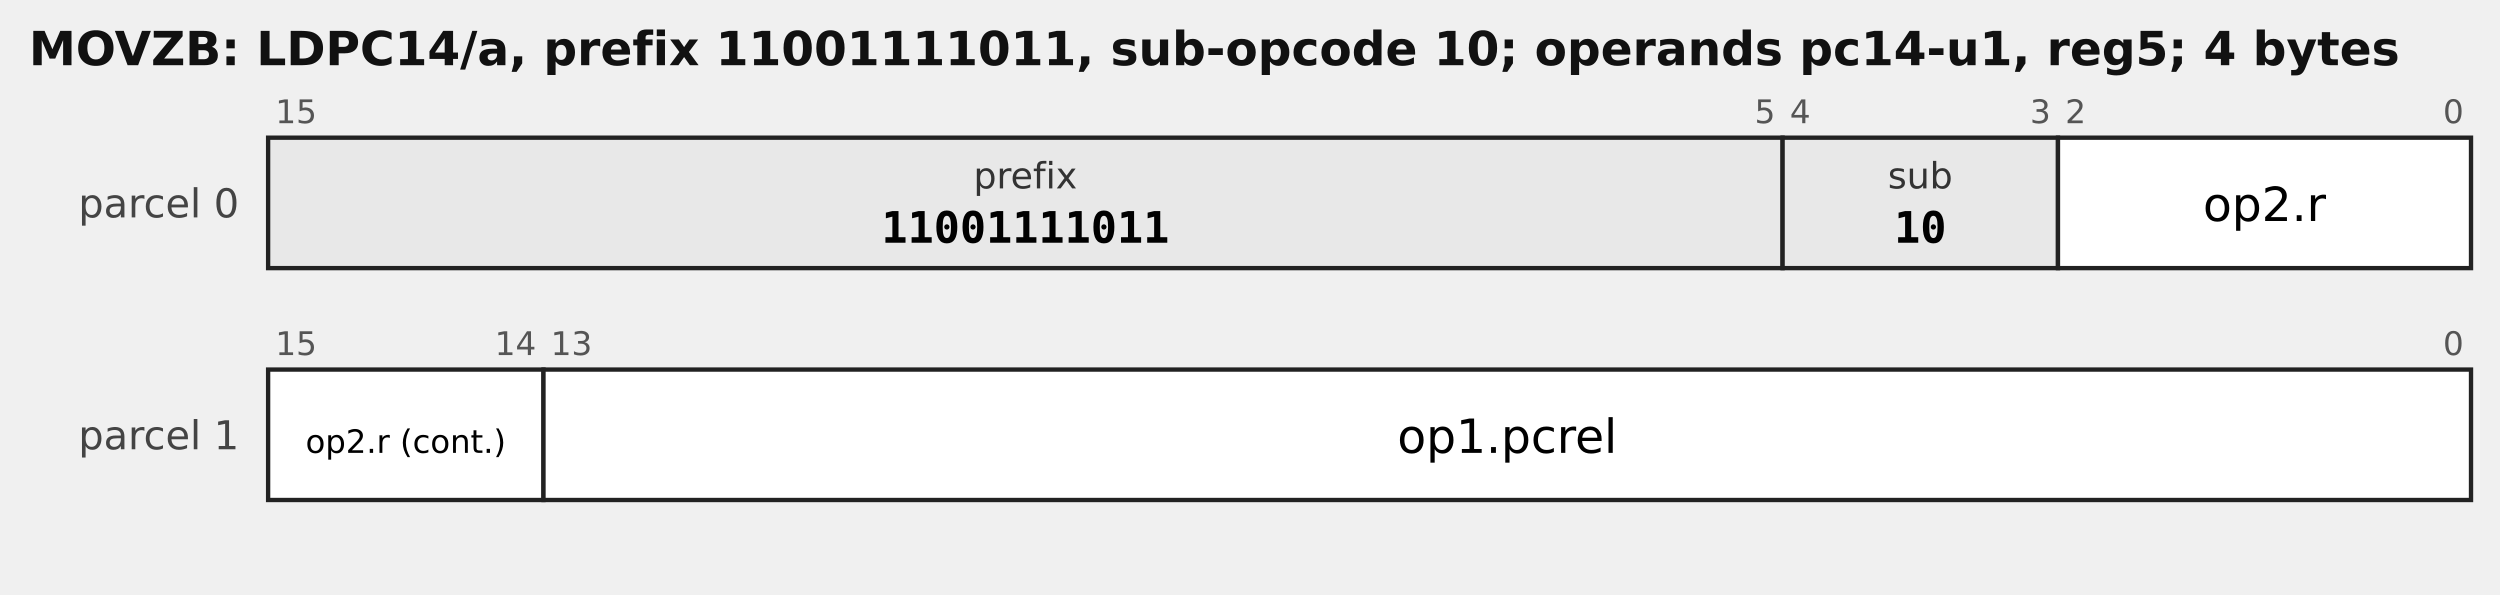
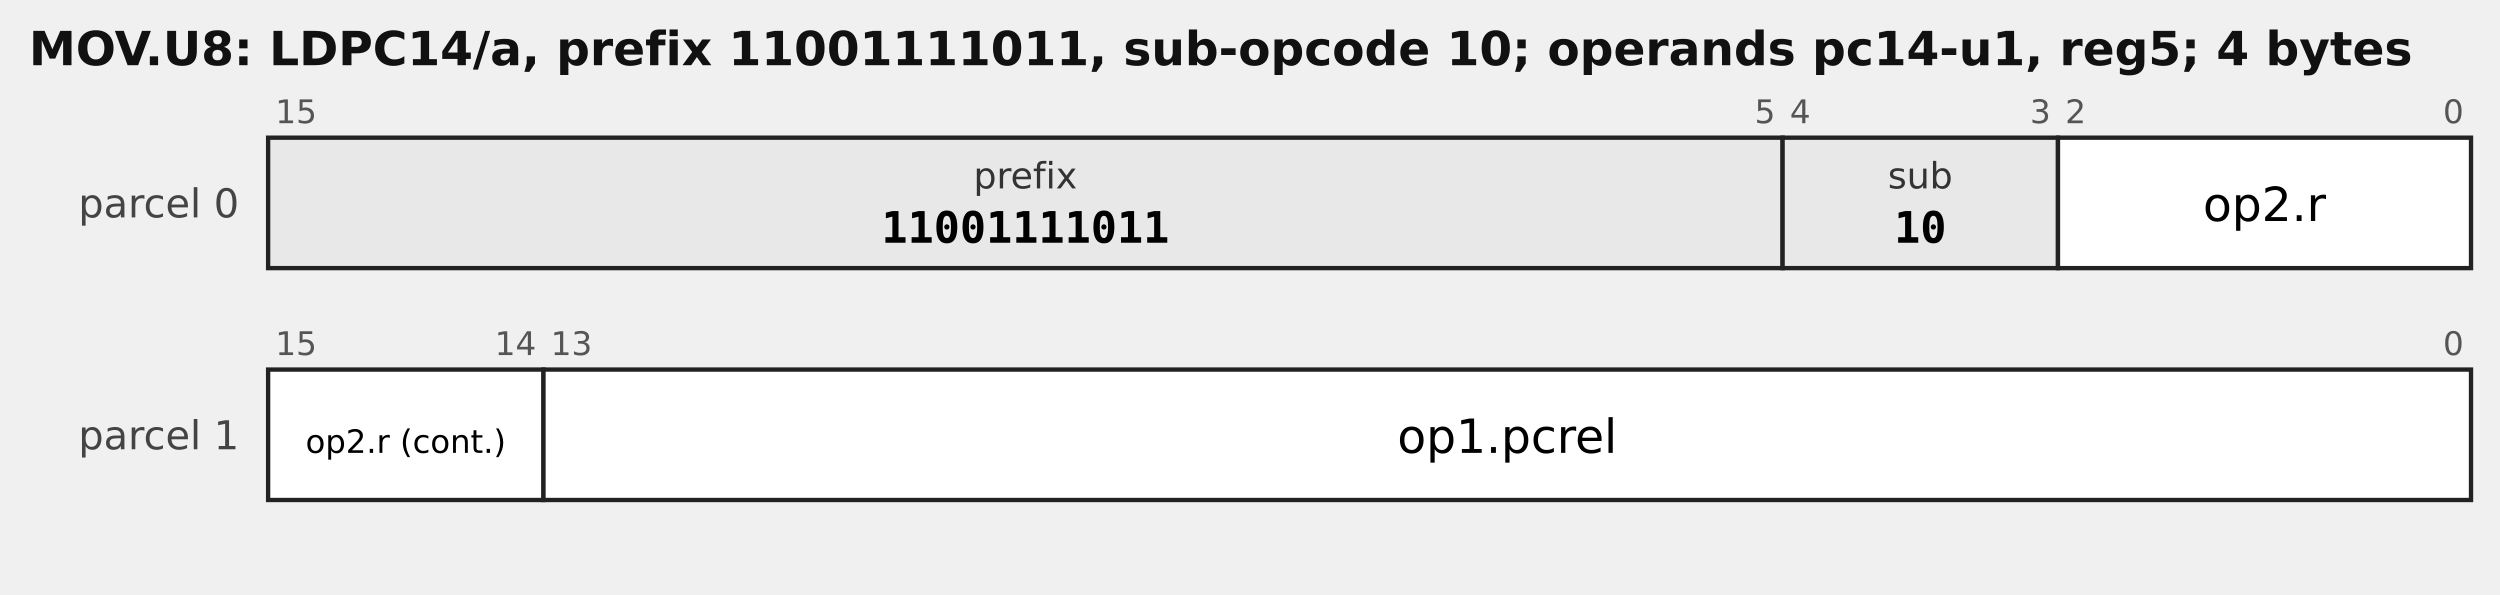
<svg xmlns="http://www.w3.org/2000/svg" width="690" height="164" viewBox="0 0 690 164" font-family="DejaVu Sans, sans-serif">
-   <text x="8" y="18" font-size="13" font-weight="bold" fill="#111">MOVZB: LDPC14/a, prefix 11001111011, sub-opcode 10; operands pc14-u1, reg5; 4 bytes</text>
+   <text x="8" y="18" font-size="13" font-weight="bold" fill="#111">MOV.U8: LDPC14/a, prefix 11001111011, sub-opcode 10; operands pc14-u1, reg5; 4 bytes</text>
  <text x="66" y="60" font-size="11" text-anchor="end" fill="#444">parcel 0</text>
  <rect x="74" y="38" width="418" height="36" fill="#e8e8e8" stroke="#222" stroke-width="1.2" />
  <text x="76" y="34" font-size="9" fill="#555" text-anchor="start">15</text>
  <text x="490" y="34" font-size="9" fill="#555" text-anchor="end">5</text>
  <text x="283.0" y="52" font-size="10.0" text-anchor="middle" font-family="DejaVu Sans, sans-serif" fill="#333">prefix</text>
  <text x="283.0" y="67" font-size="12.0" text-anchor="middle" font-family="DejaVu Sans Mono, monospace" font-weight="bold">11001111011</text>
  <rect x="492" y="38" width="76" height="36" fill="#e8e8e8" stroke="#222" stroke-width="1.2" />
  <text x="494" y="34" font-size="9" fill="#555" text-anchor="start">4</text>
  <text x="566" y="34" font-size="9" fill="#555" text-anchor="end">3</text>
  <text x="530.0" y="52" font-size="10.0" text-anchor="middle" font-family="DejaVu Sans, sans-serif" fill="#333">sub</text>
  <text x="530.0" y="67" font-size="12.0" text-anchor="middle" font-family="DejaVu Sans Mono, monospace" font-weight="bold">10</text>
  <rect x="568" y="38" width="114" height="36" fill="#ffffff" stroke="#222" stroke-width="1.2" />
  <text x="570" y="34" font-size="9" fill="#555" text-anchor="start">2</text>
  <text x="680" y="34" font-size="9" fill="#555" text-anchor="end">0</text>
  <text x="625.0" y="61" font-size="13.0" text-anchor="middle" font-family="DejaVu Sans, sans-serif">op2.r</text>
  <text x="66" y="124" font-size="11" text-anchor="end" fill="#444">parcel 1</text>
  <rect x="74" y="102" width="76" height="36" fill="#ffffff" stroke="#222" stroke-width="1.2" />
  <text x="76" y="98" font-size="9" fill="#555" text-anchor="start">15</text>
  <text x="148" y="98" font-size="9" fill="#555" text-anchor="end">14</text>
  <text x="112.0" y="125" font-size="8.9" text-anchor="middle" font-family="DejaVu Sans, sans-serif">op2.r (cont.)</text>
  <rect x="150" y="102" width="532" height="36" fill="#ffffff" stroke="#222" stroke-width="1.2" />
  <text x="152" y="98" font-size="9" fill="#555" text-anchor="start">13</text>
  <text x="680" y="98" font-size="9" fill="#555" text-anchor="end">0</text>
  <text x="416.0" y="125" font-size="13.0" text-anchor="middle" font-family="DejaVu Sans, sans-serif">op1.pcrel</text>
</svg>
